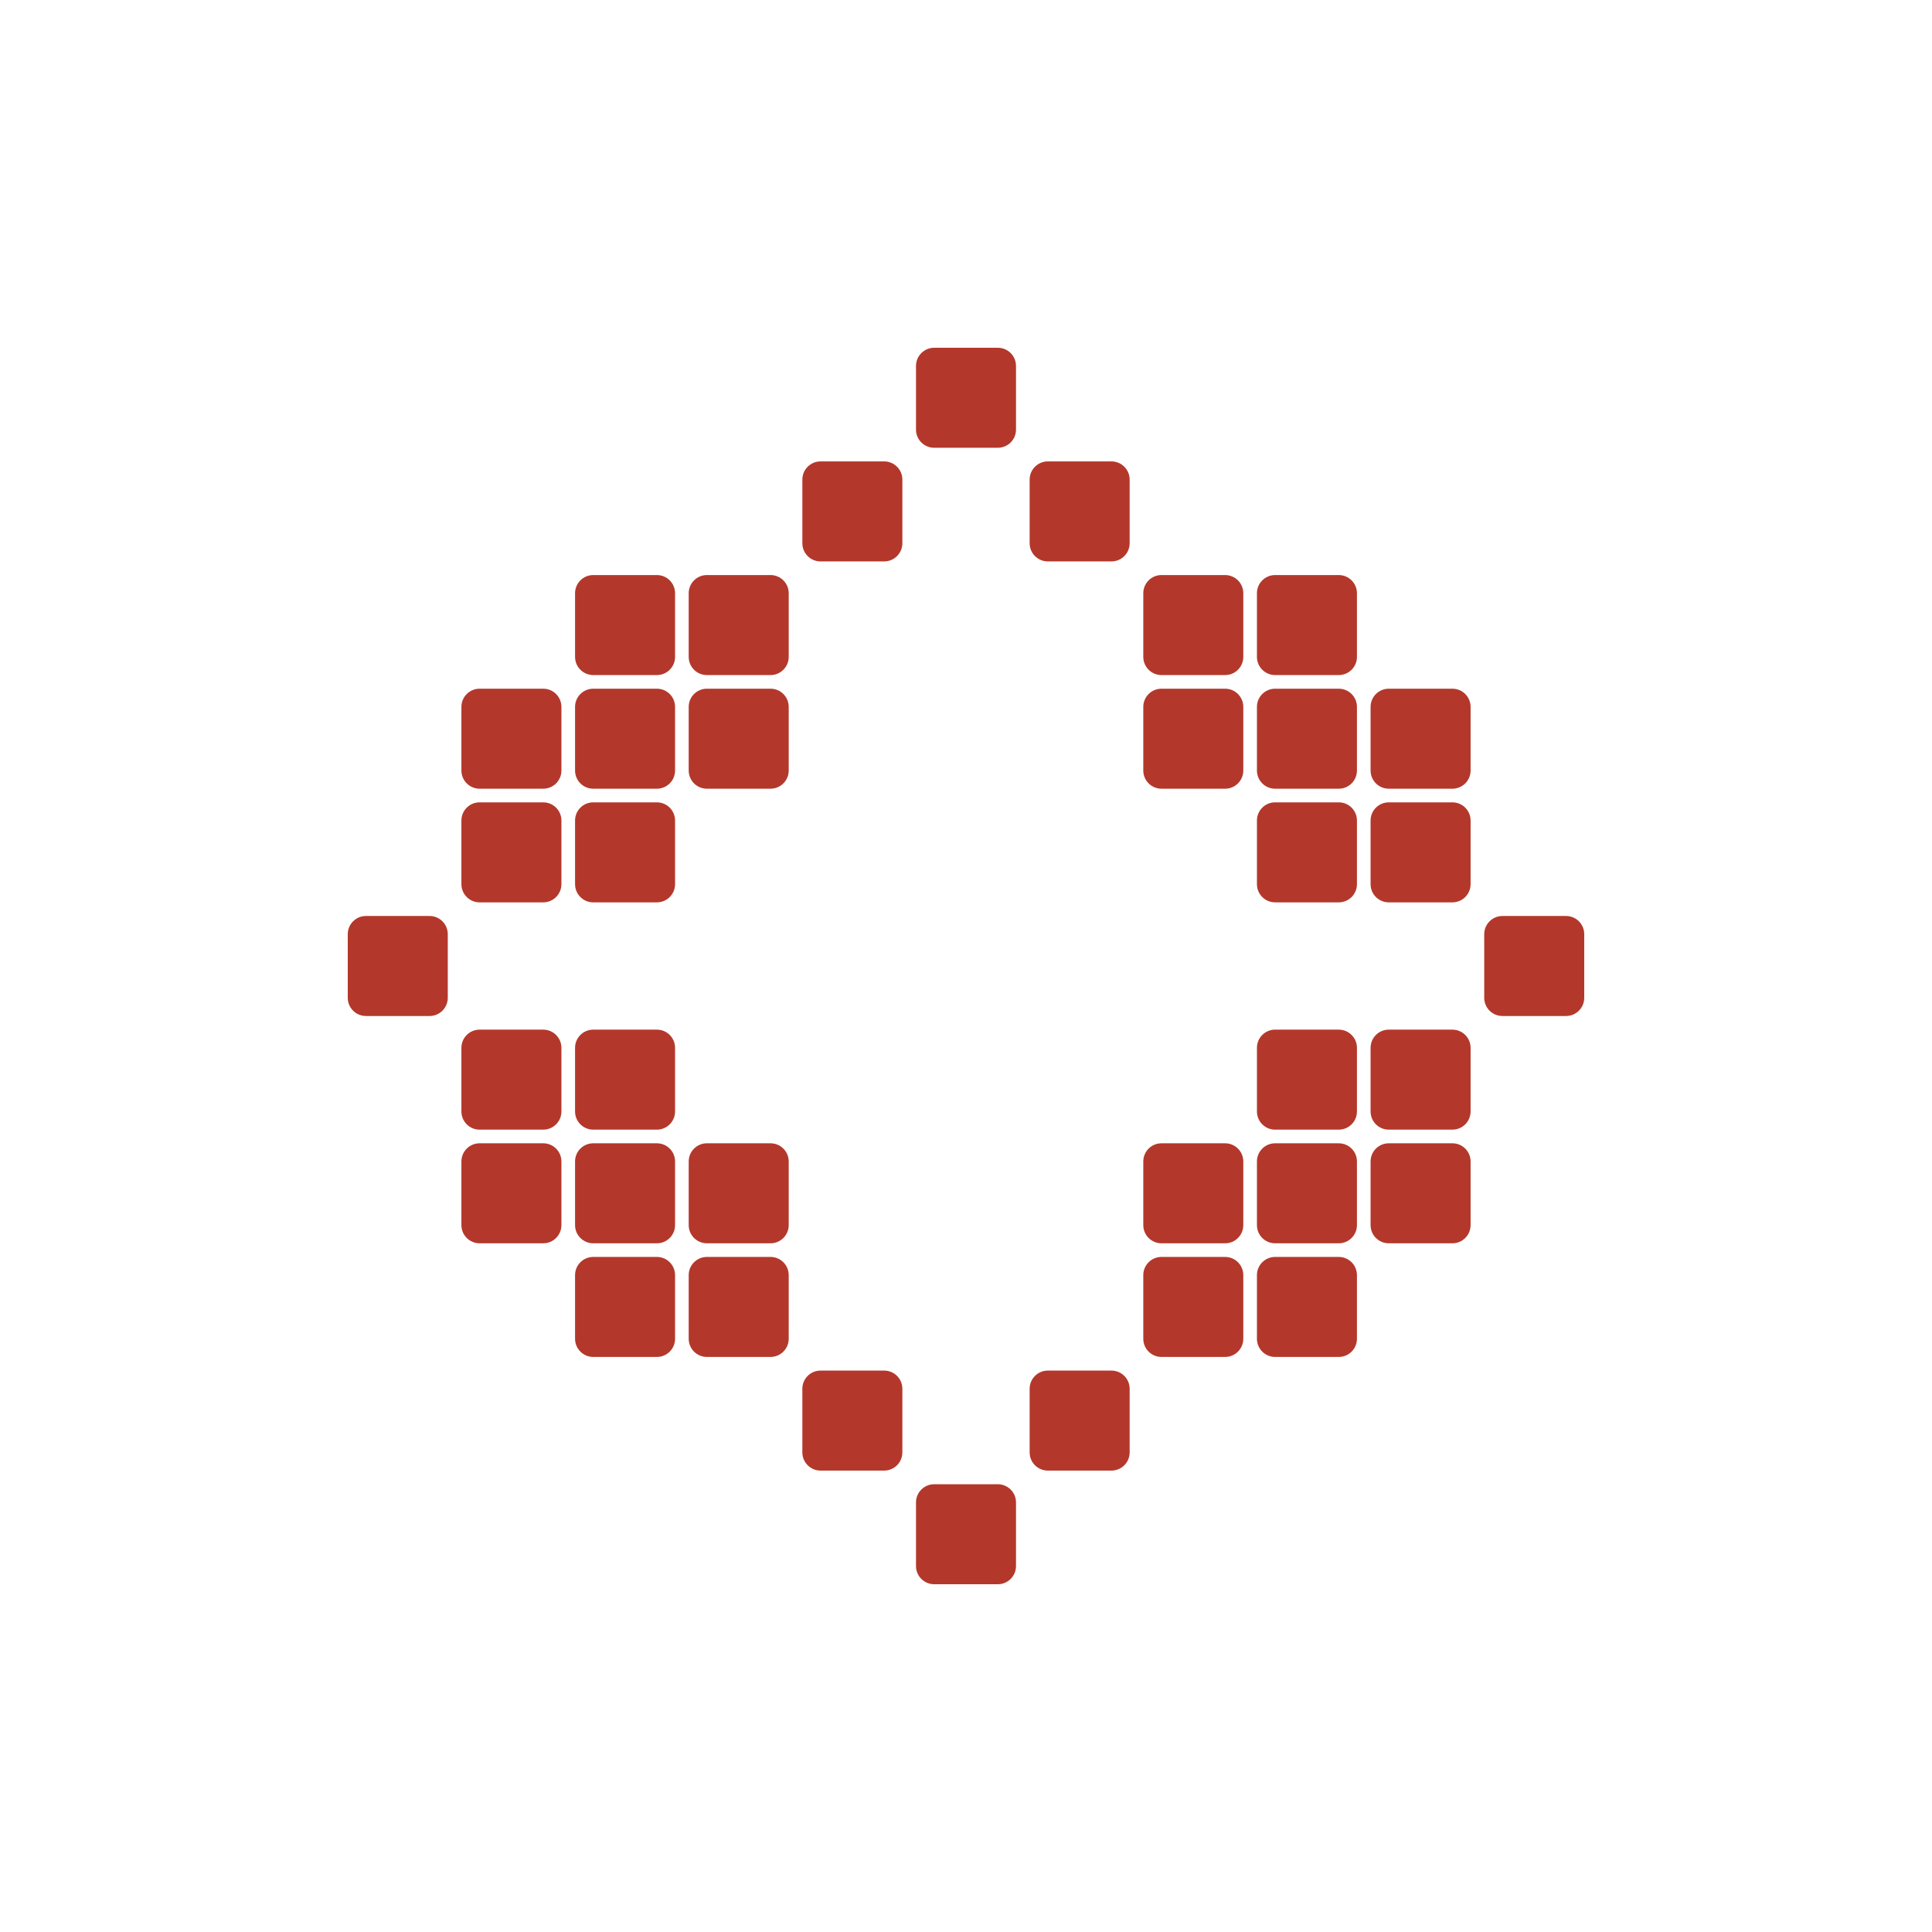
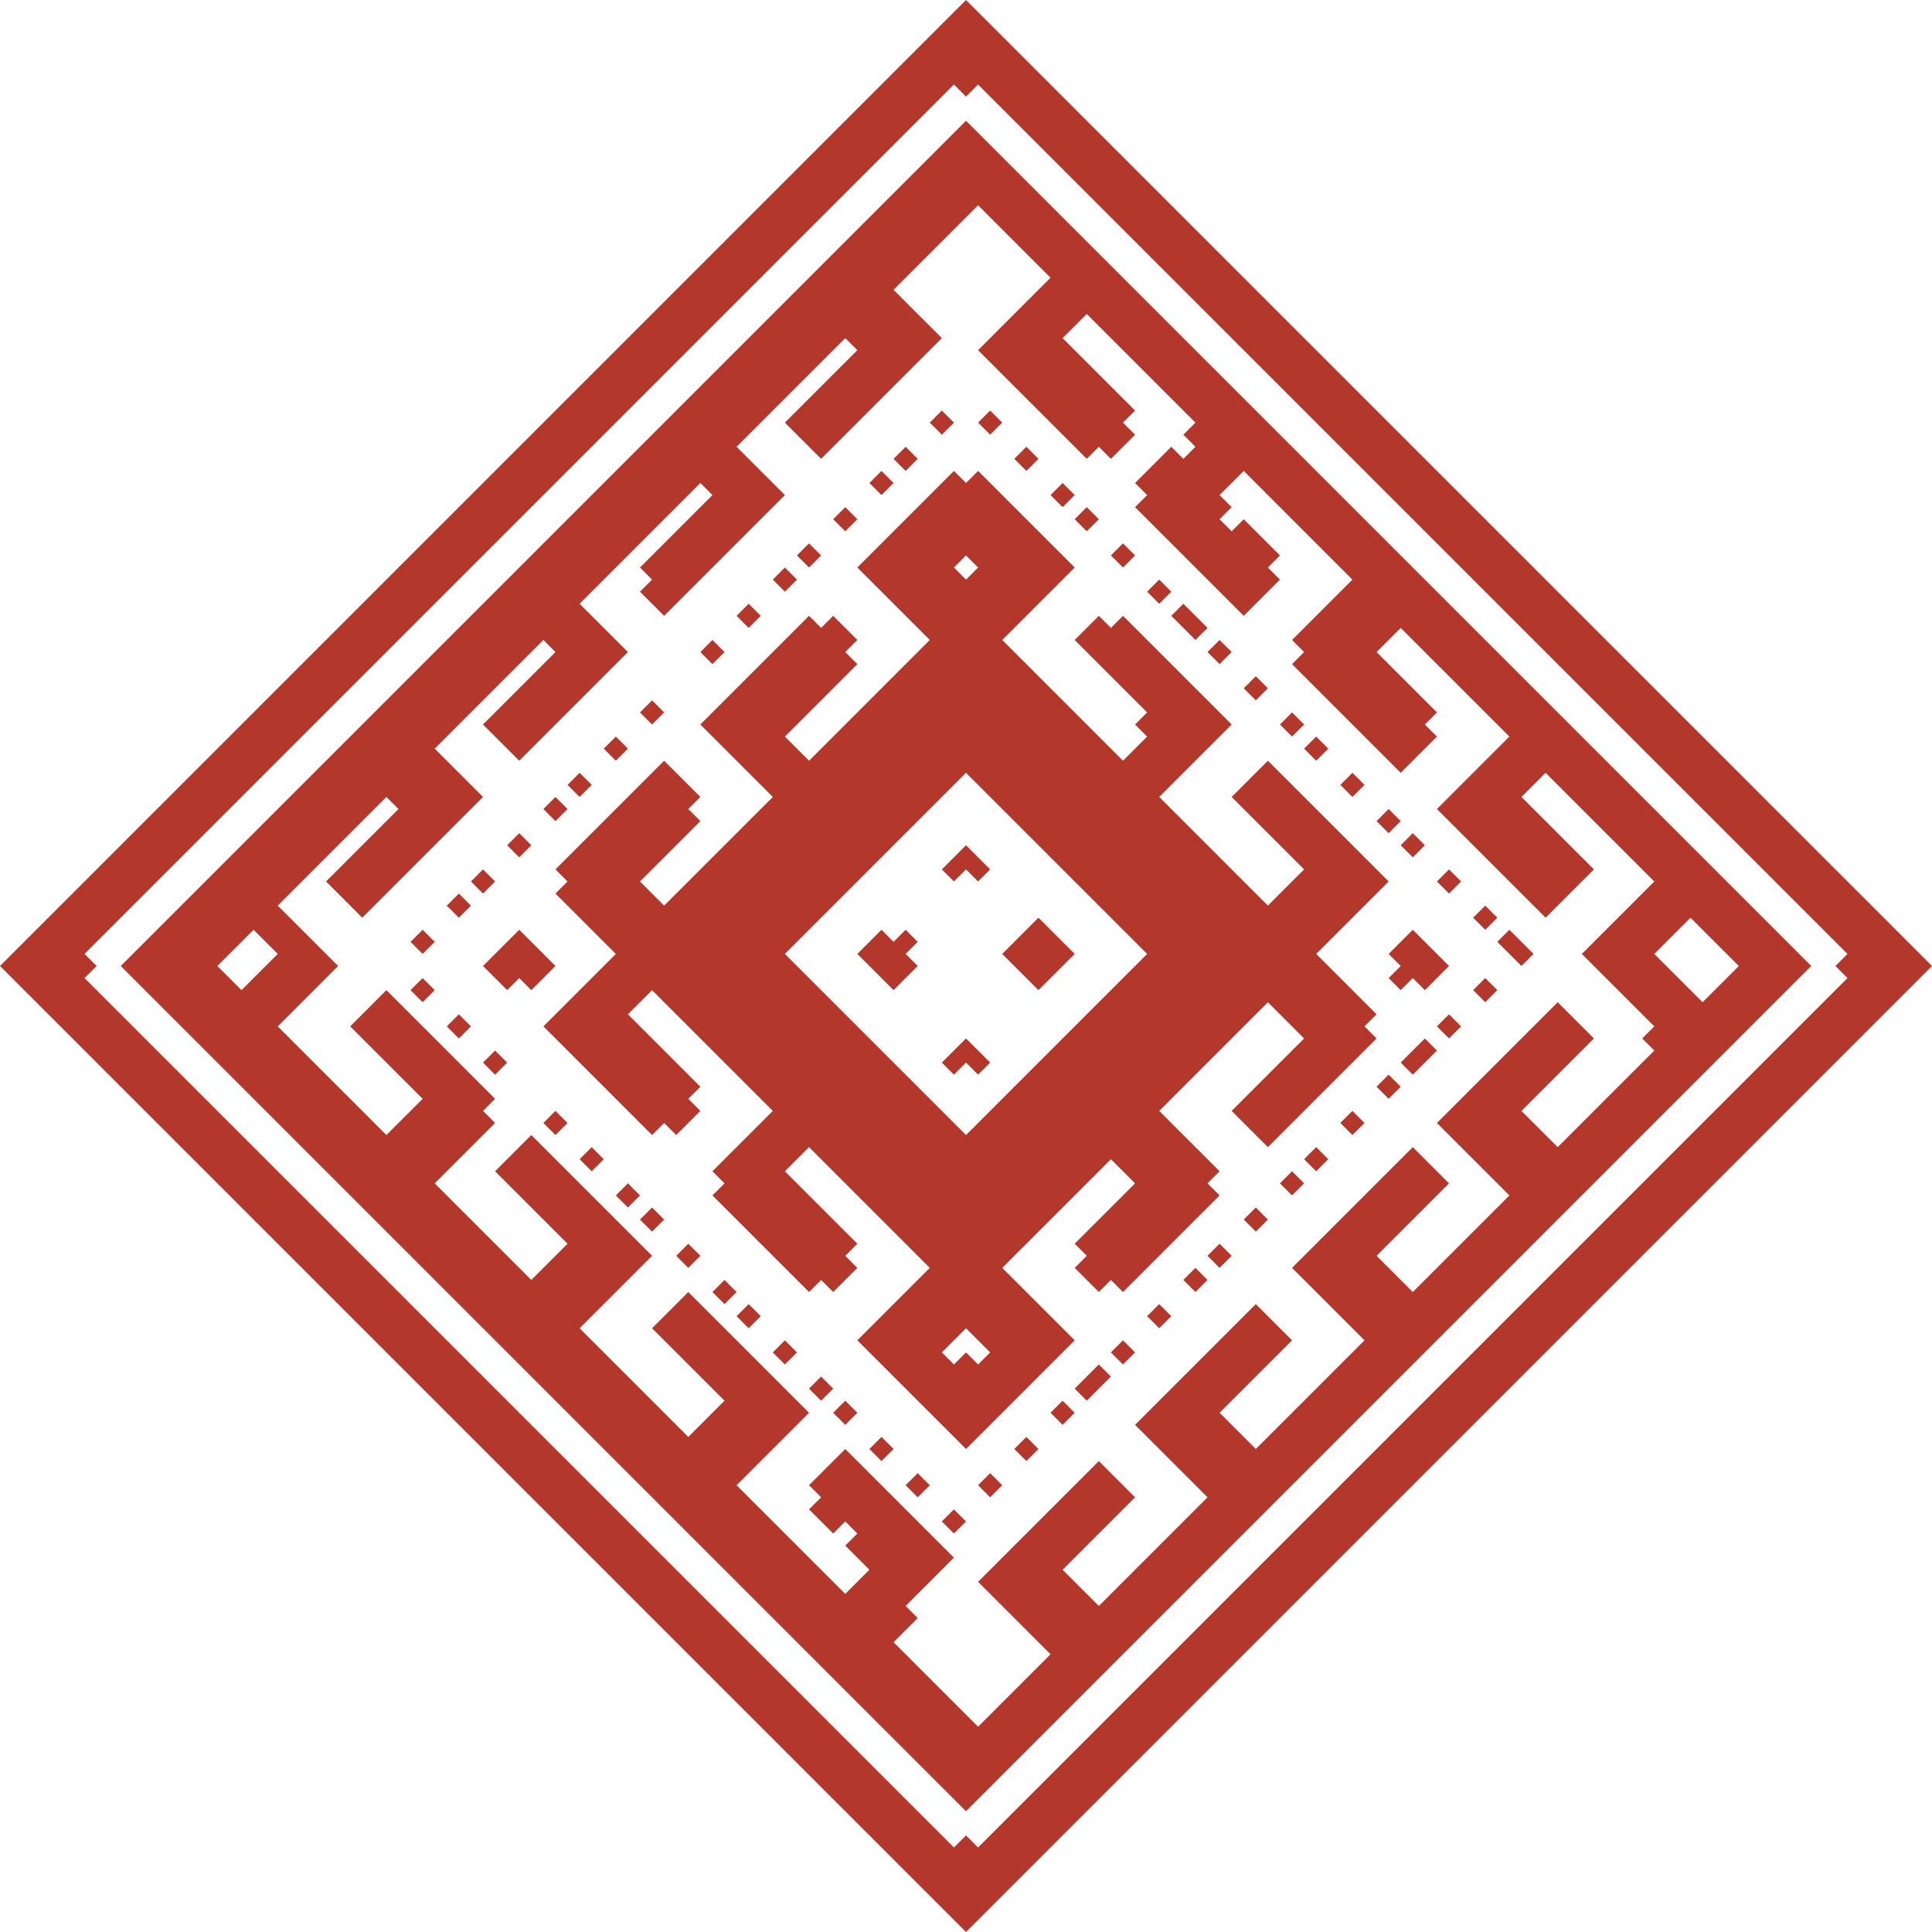
- <svg xmlns="http://www.w3.org/2000/svg" viewBox="0 0 17 17">
-   <g fill="#b3382b">
-     <rect x="3.06" y="8.06" width="0.88" height="0.88" rx="0.16" />
-     <rect x="4.06" y="6.06" width="0.88" height="0.88" rx="0.16" />
-     <rect x="4.06" y="7.06" width="0.88" height="0.88" rx="0.16" />
-     <rect x="4.06" y="9.06" width="0.88" height="0.88" rx="0.16" />
-     <rect x="4.06" y="10.06" width="0.88" height="0.88" rx="0.16" />
-     <rect x="5.06" y="5.06" width="0.88" height="0.88" rx="0.16" />
-     <rect x="5.06" y="6.06" width="0.88" height="0.88" rx="0.16" />
-     <rect x="5.06" y="7.06" width="0.88" height="0.88" rx="0.16" />
-     <rect x="5.06" y="9.06" width="0.88" height="0.88" rx="0.16" />
-     <rect x="5.06" y="10.06" width="0.88" height="0.88" rx="0.16" />
-     <rect x="5.06" y="11.06" width="0.88" height="0.88" rx="0.16" />
-     <rect x="6.06" y="5.06" width="0.88" height="0.88" rx="0.16" />
-     <rect x="6.06" y="6.06" width="0.88" height="0.88" rx="0.16" />
-     <rect x="6.06" y="10.06" width="0.88" height="0.88" rx="0.16" />
-     <rect x="6.06" y="11.06" width="0.88" height="0.88" rx="0.16" />
-     <rect x="7.06" y="4.06" width="0.88" height="0.88" rx="0.16" />
-     <rect x="7.06" y="12.06" width="0.88" height="0.88" rx="0.16" />
-     <rect x="8.06" y="3.06" width="0.88" height="0.88" rx="0.16" />
-     <rect x="8.06" y="13.06" width="0.88" height="0.88" rx="0.16" />
-     <rect x="9.06" y="4.06" width="0.88" height="0.88" rx="0.16" />
-     <rect x="9.06" y="12.06" width="0.88" height="0.88" rx="0.16" />
-     <rect x="10.06" y="5.06" width="0.88" height="0.88" rx="0.16" />
-     <rect x="10.06" y="6.06" width="0.88" height="0.88" rx="0.16" />
-     <rect x="10.06" y="10.06" width="0.88" height="0.88" rx="0.16" />
-     <rect x="10.06" y="11.06" width="0.88" height="0.88" rx="0.16" />
-     <rect x="11.06" y="5.06" width="0.88" height="0.88" rx="0.16" />
-     <rect x="11.06" y="6.06" width="0.88" height="0.88" rx="0.16" />
-     <rect x="11.06" y="7.06" width="0.88" height="0.88" rx="0.16" />
-     <rect x="11.06" y="9.06" width="0.88" height="0.88" rx="0.16" />
-     <rect x="11.06" y="10.06" width="0.88" height="0.88" rx="0.16" />
-     <rect x="11.06" y="11.06" width="0.88" height="0.88" rx="0.16" />
-     <rect x="12.06" y="6.06" width="0.88" height="0.88" rx="0.16" />
-     <rect x="12.06" y="7.06" width="0.88" height="0.88" rx="0.16" />
-     <rect x="12.06" y="9.06" width="0.88" height="0.88" rx="0.16" />
-     <rect x="12.06" y="10.06" width="0.88" height="0.88" rx="0.16" />
-     <rect x="13.06" y="8.06" width="0.88" height="0.88" rx="0.16" />
-   </g>
+ <svg xmlns="http://www.w3.org/2000/svg" viewBox="0 0 113.137 113.137">
+   <path fill="#b3382b" d="M0 0h80v1h-80zM0 1h80v1h-80zM0 2h80v1h-80zM0 3h4v1h-4zM76 3h4v1h-4zM0 4h3v1h-3zM77 4h3v1h-3zM0 5h3v1h-3zM5 5h70v1h-70zM77 5h3v1h-3zM0 6h3v1h-3zM5 6h70v1h-70zM77 6h3v1h-3zM0 7h3v1h-3zM5 7h70v1h-70zM77 7h3v1h-3zM0 8h3v1h-3zM5 8h4v1h-4zM15 8h3v1h-3zM27 8h4v1h-4zM40 8h4v1h-4zM53 8h3v1h-3zM65 8h3v1h-3zM72 8h3v1h-3zM77 8h3v1h-3zM0 9h3v1h-3zM5 9h4v1h-4zM15 9h3v1h-3zM28 9h3v1h-3zM40 9h4v1h-4zM53 9h3v1h-3zM65 9h3v1h-3zM72 9h3v1h-3zM77 9h3v1h-3zM0 10h3v1h-3zM5 10h4v1h-4zM15 10h9v1h-9zM27 10h5v1h-5zM33 10h3v1h-3zM40 10h9v1h-9zM53 10h9v1h-9zM65 10h3v1h-3zM72 10h3v1h-3zM77 10h3v1h-3zM0 11h3v1h-3zM5 11h4v1h-4zM15 11h10v1h-10zM27 11h10v1h-10zM40 11h10v1h-10zM53 11h9v1h-9zM65 11h10v1h-10zM77 11h3v1h-3zM0 12h3v1h-3zM5 12h4v1h-4zM15 12h10v1h-10zM27 12h10v1h-10zM40 12h10v1h-10zM53 12h9v1h-9zM65 12h10v1h-10zM77 12h3v1h-3zM0 13h3v1h-3zM5 13h4v1h-4zM15 13h9v1h-9zM28 13h9v1h-9zM41 13h9v1h-9zM53 13h9v1h-9zM65 13h10v1h-10zM77 13h3v1h-3zM0 14h3v1h-3zM5 14h4v1h-4zM71 14h4v1h-4zM77 14h3v1h-3zM0 15h3v1h-3zM5 15h8v1h-8zM72 15h3v1h-3zM77 15h3v1h-3zM0 16h3v1h-3zM5 16h8v1h-8zM18 16h1v1h-1zM21 16h1v1h-1zM24 16h1v1h-1zM26 16h1v1h-1zM29 16h1v1h-1zM32 16h1v1h-1zM34 16h2v1h-2zM37 16h1v1h-1zM40 16h1v1h-1zM43 16h1v1h-1zM45 16h1v1h-1zM48 16h1v1h-1zM51 16h1v1h-1zM53 16h1v1h-1zM56 16h1v1h-1zM59 16h1v1h-1zM61 16h2v1h-2zM72 16h3v1h-3zM77 16h3v1h-3zM0 17h3v1h-3zM5 17h8v1h-8zM66 17h3v1h-3zM72 17h3v1h-3zM77 17h3v1h-3zM0 18h3v1h-3zM5 18h8v1h-8zM16 18h1v1h-1zM66 18h3v1h-3zM72 18h3v1h-3zM77 18h3v1h-3zM0 19h3v1h-3zM5 19h4v1h-4zM10 19h3v1h-3zM20 19h8v1h-8zM32 19h9v1h-9zM44 19h10v1h-10zM62 19h1v1h-1zM66 19h3v1h-3zM72 19h3v1h-3zM77 19h3v1h-3zM0 20h3v1h-3zM5 20h4v1h-4zM10 20h3v1h-3zM19 20h9v1h-9zM31 20h10v1h-10zM44 20h10v1h-10zM57 20h3v1h-3zM66 20h3v1h-3zM72 20h3v1h-3zM77 20h3v1h-3zM0 21h3v1h-3zM5 21h4v1h-4zM10 21h3v1h-3zM16 21h1v1h-1zM19 21h9v1h-9zM31 21h10v1h-10zM44 21h10v1h-10zM57 21h3v1h-3zM66 21h3v1h-3zM72 21h3v1h-3zM77 21h3v1h-3zM0 22h3v1h-3zM5 22h4v1h-4zM10 22h3v1h-3zM19 22h9v1h-9zM37 22h4v1h-4zM50 22h4v1h-4zM58 22h1v1h-1zM62 22h1v1h-1zM66 22h3v1h-3zM72 22h3v1h-3zM77 22h3v1h-3zM0 23h3v1h-3zM5 23h4v1h-4zM10 23h3v1h-3zM16 23h1v1h-1zM19 23h4v1h-4zM24 23h4v1h-4zM38 23h3v1h-3zM50 23h4v1h-4zM66 23h9v1h-9zM77 23h3v1h-3zM0 24h3v1h-3zM5 24h4v1h-4zM10 24h3v1h-3zM19 24h9v1h-9zM38 24h3v1h-3zM50 24h4v1h-4zM62 24h1v1h-1zM66 24h9v1h-9zM77 24h3v1h-3zM0 25h3v1h-3zM5 25h4v1h-4zM19 25h40v1h-40zM62 25h1v1h-1zM66 25h9v1h-9zM77 25h3v1h-3zM0 26h3v1h-3zM5 26h4v1h-4zM16 26h1v1h-1zM19 26h41v1h-41zM66 26h9v1h-9zM77 26h3v1h-3zM0 27h3v1h-3zM5 27h4v1h-4zM19 27h41v1h-41zM62 27h1v1h-1zM72 27h3v1h-3zM77 27h3v1h-3zM0 28h3v1h-3zM5 28h8v1h-8zM25 28h35v1h-35zM72 28h3v1h-3zM77 28h3v1h-3zM0 29h3v1h-3zM5 29h8v1h-8zM16 29h1v1h-1zM25 29h29v1h-29zM57 29h3v1h-3zM66 29h3v1h-3zM72 29h3v1h-3zM77 29h3v1h-3zM0 30h3v1h-3zM5 30h8v1h-8zM25 30h29v1h-29zM57 30h3v1h-3zM62 30h1v1h-1zM66 30h3v1h-3zM72 30h3v1h-3zM77 30h3v1h-3zM0 31h3v1h-3zM5 31h4v1h-4zM10 31h3v1h-3zM16 31h1v1h-1zM20 31h2v1h-2zM25 31h29v1h-29zM57 31h3v1h-3zM66 31h3v1h-3zM72 31h3v1h-3zM77 31h3v1h-3zM0 32h3v1h-3zM5 32h4v1h-4zM10 32h3v1h-3zM19 32h4v1h-4zM25 32h7v1h-7zM47 32h7v1h-7zM57 32h3v1h-3zM66 32h3v1h-3zM72 32h3v1h-3zM77 32h3v1h-3zM0 33h3v1h-3zM5 33h4v1h-4zM10 33h3v1h-3zM19 33h4v1h-4zM25 33h7v1h-7zM47 33h7v1h-7zM57 33h3v1h-3zM62 33h1v1h-1zM66 33h3v1h-3zM72 33h3v1h-3zM77 33h3v1h-3zM0 34h3v1h-3zM5 34h4v1h-4zM10 34h3v1h-3zM16 34h1v1h-1zM19 34h4v1h-4zM25 34h7v1h-7zM47 34h7v1h-7zM57 34h3v1h-3zM66 34h3v1h-3zM72 34h3v1h-3zM77 34h3v1h-3zM0 35h3v1h-3zM5 35h4v1h-4zM10 35h3v1h-3zM19 35h4v1h-4zM25 35h7v1h-7zM35 35h2v1h-2zM41 35h3v1h-3zM47 35h7v1h-7zM62 35h1v1h-1zM66 35h9v1h-9zM77 35h3v1h-3zM0 36h3v1h-3zM5 36h4v1h-4zM10 36h3v1h-3zM19 36h4v1h-4zM25 36h7v1h-7zM35 36h1v1h-1zM41 36h3v1h-3zM47 36h7v1h-7zM66 36h9v1h-9zM77 36h3v1h-3zM0 37h3v1h-3zM5 37h4v1h-4zM11 37h2v1h-2zM16 37h1v1h-1zM19 37h4v1h-4zM25 37h7v1h-7zM41 37h3v1h-3zM47 37h7v1h-7zM66 37h9v1h-9zM77 37h3v1h-3zM0 38h3v1h-3zM5 38h4v1h-4zM19 38h13v1h-13zM47 38h12v1h-12zM62 38h1v1h-1zM66 38h9v1h-9zM77 38h3v1h-3zM0 39h3v1h-3zM5 39h4v1h-4zM19 39h13v1h-13zM47 39h13v1h-13zM72 39h3v1h-3zM77 39h3v1h-3zM0 40h3v1h-3zM5 40h4v1h-4zM19 40h13v1h-13zM47 40h13v1h-13zM72 40h3v1h-3zM77 40h3v1h-3zM0 41h3v1h-3zM5 41h8v1h-8zM25 41h7v1h-7zM36 41h1v1h-1zM47 41h13v1h-13zM62 41h1v1h-1zM72 41h3v1h-3zM77 41h3v1h-3zM0 42h3v1h-3zM5 42h8v1h-8zM16 42h1v1h-1zM25 42h7v1h-7zM35 42h3v1h-3zM47 42h7v1h-7zM56 42h4v1h-4zM66 42h3v1h-3zM72 42h3v1h-3zM77 42h3v1h-3zM0 43h3v1h-3zM5 43h8v1h-8zM25 43h7v1h-7zM35 43h3v1h-3zM43 43h2v1h-2zM47 43h7v1h-7zM56 43h4v1h-4zM62 43h1v1h-1zM66 43h3v1h-3zM72 43h3v1h-3zM77 43h3v1h-3zM0 44h3v1h-3zM5 44h4v1h-4zM10 44h3v1h-3zM19 44h3v1h-3zM25 44h7v1h-7zM43 44h1v1h-1zM47 44h7v1h-7zM56 44h4v1h-4zM66 44h3v1h-3zM72 44h3v1h-3zM77 44h3v1h-3zM0 45h3v1h-3zM5 45h4v1h-4zM10 45h3v1h-3zM16 45h1v1h-1zM19 45h4v1h-4zM25 45h7v1h-7zM47 45h7v1h-7zM56 45h4v1h-4zM66 45h3v1h-3zM72 45h3v1h-3zM77 45h3v1h-3zM0 46h3v1h-3zM5 46h4v1h-4zM10 46h3v1h-3zM19 46h4v1h-4zM25 46h7v1h-7zM47 46h7v1h-7zM56 46h4v1h-4zM62 46h1v1h-1zM66 46h3v1h-3zM72 46h3v1h-3zM77 46h3v1h-3zM0 47h3v1h-3zM5 47h4v1h-4zM10 47h3v1h-3zM19 47h4v1h-4zM25 47h29v1h-29zM57 47h2v1h-2zM66 47h3v1h-3zM72 47h3v1h-3zM77 47h3v1h-3zM0 48h3v1h-3zM5 48h4v1h-4zM10 48h3v1h-3zM16 48h1v1h-1zM19 48h4v1h-4zM25 48h29v1h-29zM66 48h9v1h-9zM77 48h3v1h-3zM0 49h3v1h-3zM5 49h4v1h-4zM10 49h3v1h-3zM19 49h4v1h-4zM25 49h29v1h-29zM62 49h1v1h-1zM66 49h9v1h-9zM77 49h3v1h-3zM0 50h3v1h-3zM5 50h4v1h-4zM16 50h1v1h-1zM19 50h35v1h-35zM66 50h9v1h-9zM77 50h3v1h-3zM0 51h3v1h-3zM5 51h4v1h-4zM19 51h41v1h-41zM62 51h1v1h-1zM66 51h9v1h-9zM77 51h3v1h-3zM0 52h3v1h-3zM5 52h4v1h-4zM19 52h41v1h-41zM62 52h1v1h-1zM72 52h3v1h-3zM77 52h3v1h-3zM0 53h3v1h-3zM5 53h8v1h-8zM16 53h1v1h-1zM20 53h40v1h-40zM72 53h3v1h-3zM77 53h3v1h-3zM0 54h3v1h-3zM5 54h8v1h-8zM25 54h3v1h-3zM38 54h3v1h-3zM51 54h9v1h-9zM62 54h1v1h-1zM72 54h3v1h-3zM77 54h3v1h-3zM0 55h3v1h-3zM5 55h8v1h-8zM25 55h3v1h-3zM38 55h3v1h-3zM51 55h4v1h-4zM57 55h3v1h-3zM66 55h3v1h-3zM72 55h3v1h-3zM77 55h3v1h-3zM0 56h3v1h-3zM5 56h8v1h-8zM16 56h1v1h-1zM25 56h9v1h-9zM38 56h9v1h-9zM51 56h4v1h-4zM56 56h4v1h-4zM66 56h3v1h-3zM72 56h3v1h-3zM77 56h3v1h-3zM0 57h3v1h-3zM5 57h4v1h-4zM10 57h3v1h-3zM20 57h3v1h-3zM25 57h10v1h-10zM38 57h10v1h-10zM51 57h9v1h-9zM62 57h1v1h-1zM66 57h3v1h-3zM72 57h3v1h-3zM77 57h3v1h-3zM0 58h3v1h-3zM5 58h4v1h-4zM10 58h3v1h-3zM16 58h1v1h-1zM20 58h3v1h-3zM25 58h10v1h-10zM38 58h10v1h-10zM51 58h9v1h-9zM66 58h3v1h-3zM72 58h3v1h-3zM77 58h3v1h-3zM0 59h3v1h-3zM5 59h4v1h-4zM10 59h3v1h-3zM20 59h2v1h-2zM25 59h9v1h-9zM39 59h8v1h-8zM51 59h9v1h-9zM66 59h3v1h-3zM72 59h3v1h-3zM77 59h3v1h-3zM0 60h3v1h-3zM5 60h4v1h-4zM10 60h3v1h-3zM62 60h1v1h-1zM66 60h3v1h-3zM72 60h3v1h-3zM77 60h3v1h-3zM0 61h3v1h-3zM5 61h4v1h-4zM10 61h3v1h-3zM16 61h1v1h-1zM66 61h9v1h-9zM77 61h3v1h-3zM0 62h3v1h-3zM5 62h4v1h-4zM10 62h3v1h-3zM66 62h9v1h-9zM77 62h3v1h-3zM0 63h3v1h-3zM5 63h4v1h-4zM18 63h1v1h-1zM21 63h1v1h-1zM24 63h1v1h-1zM29 63h1v1h-1zM32 63h1v1h-1zM35 63h1v1h-1zM37 63h1v1h-1zM40 63h1v1h-1zM43 63h1v1h-1zM45 63h1v1h-1zM48 63h1v1h-1zM51 63h1v1h-1zM53 63h1v1h-1zM56 63h1v1h-1zM59 63h1v1h-1zM62 63h1v1h-1zM66 63h9v1h-9zM77 63h3v1h-3zM0 64h3v1h-3zM5 64h4v1h-4zM66 64h9v1h-9zM77 64h3v1h-3zM0 65h3v1h-3zM5 65h4v1h-4zM17 65h9v1h-9zM29 65h10v1h-10zM42 65h10v1h-10zM55 65h9v1h-9zM72 65h3v1h-3zM77 65h3v1h-3zM0 66h3v1h-3zM5 66h9v1h-9zM17 66h10v1h-10zM29 66h10v1h-10zM42 66h10v1h-10zM55 66h9v1h-9zM72 66h3v1h-3zM77 66h3v1h-3zM0 67h3v1h-3zM5 67h9v1h-9zM17 67h10v1h-10zM29 67h10v1h-10zM42 67h10v1h-10zM55 67h9v1h-9zM72 67h3v1h-3zM77 67h3v1h-3zM0 68h3v1h-3zM5 68h4v1h-4zM11 68h3v1h-3zM23 68h4v1h-4zM35 68h4v1h-4zM48 68h4v1h-4zM56 68h2v1h-2zM59 68h5v1h-5zM72 68h3v1h-3zM77 68h3v1h-3zM0 69h3v1h-3zM5 69h4v1h-4zM11 69h3v1h-3zM23 69h4v1h-4zM35 69h4v1h-4zM48 69h4v1h-4zM61 69h4v1h-4zM72 69h3v1h-3zM77 69h3v1h-3zM0 70h3v1h-3zM5 70h4v1h-4zM11 70h3v1h-3zM23 70h4v1h-4zM35 70h4v1h-4zM48 70h4v1h-4zM61 70h4v1h-4zM72 70h3v1h-3zM77 70h3v1h-3zM0 71h3v1h-3zM5 71h70v1h-70zM77 71h3v1h-3zM0 72h3v1h-3zM5 72h70v1h-70zM77 72h3v1h-3zM0 73h3v1h-3zM5 73h70v1h-70zM77 73h3v1h-3zM0 74h3v1h-3zM5 74h70v1h-70zM77 74h3v1h-3zM0 75h3v1h-3zM77 75h3v1h-3zM0 76h4v1h-4zM76 76h4v1h-4zM0 77h80v1h-80zM0 78h80v1h-80zM0 79h80v1h-80z" transform="translate(56.569 0) rotate(45)" />
</svg>
